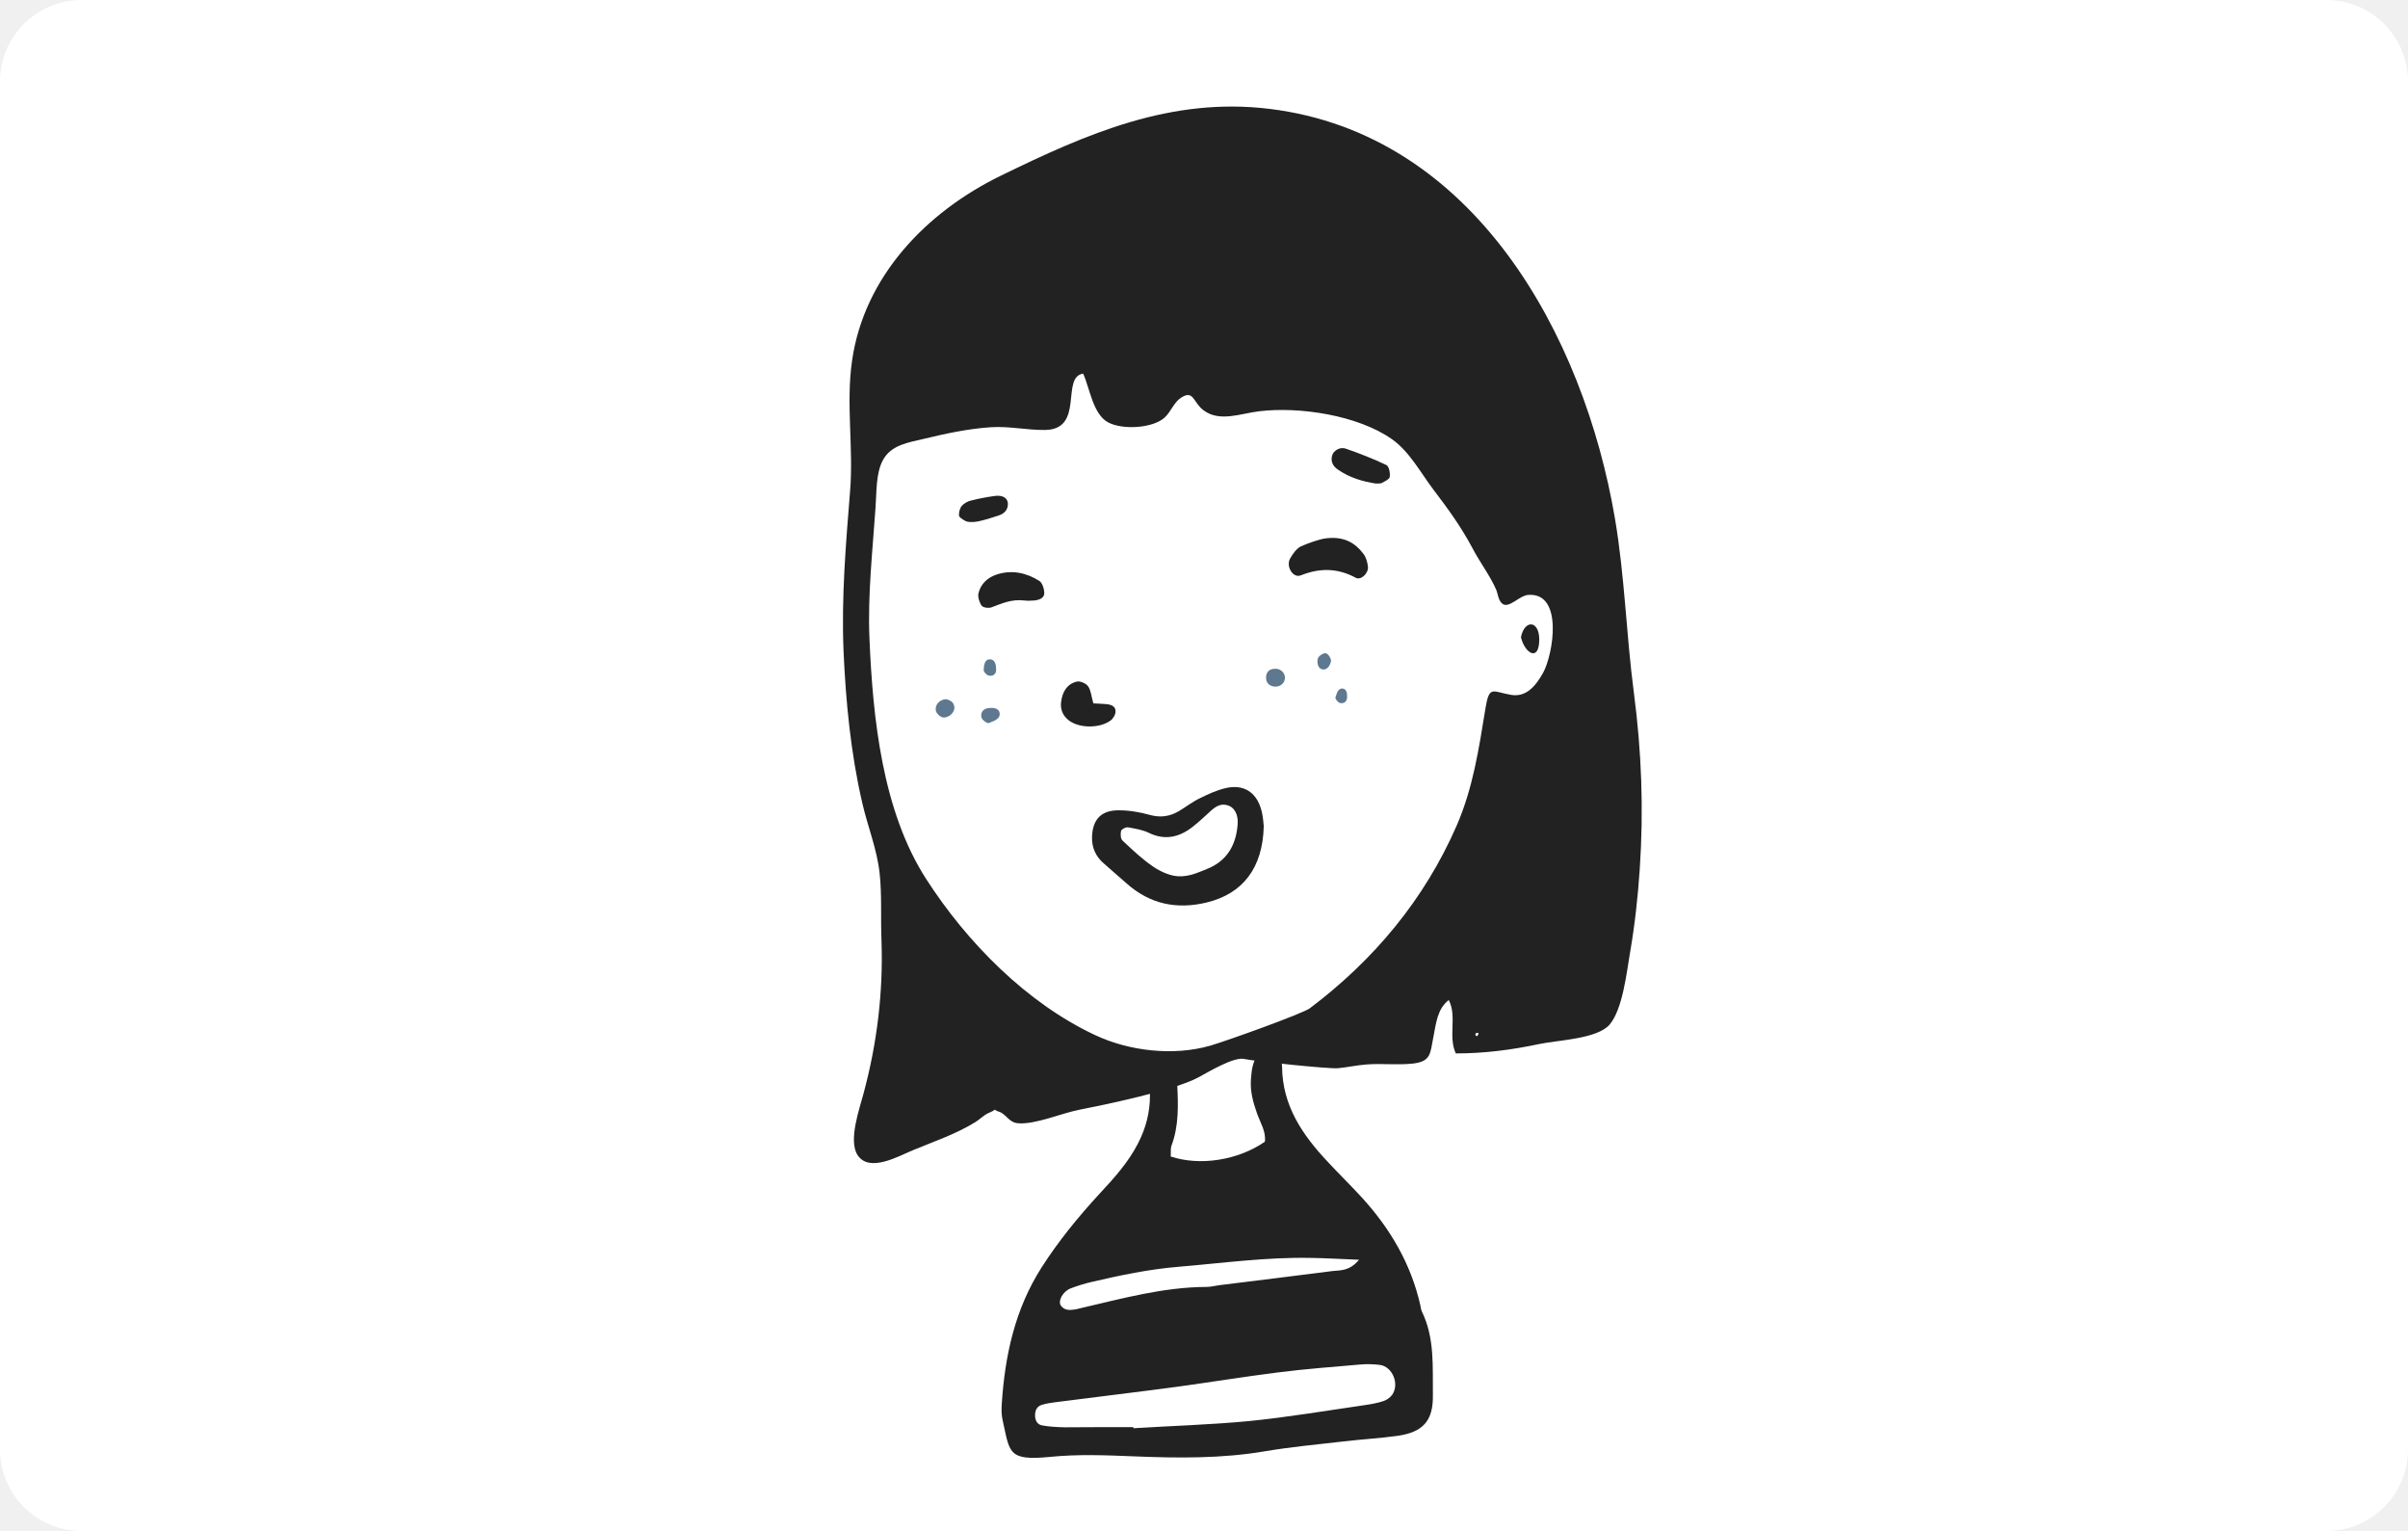
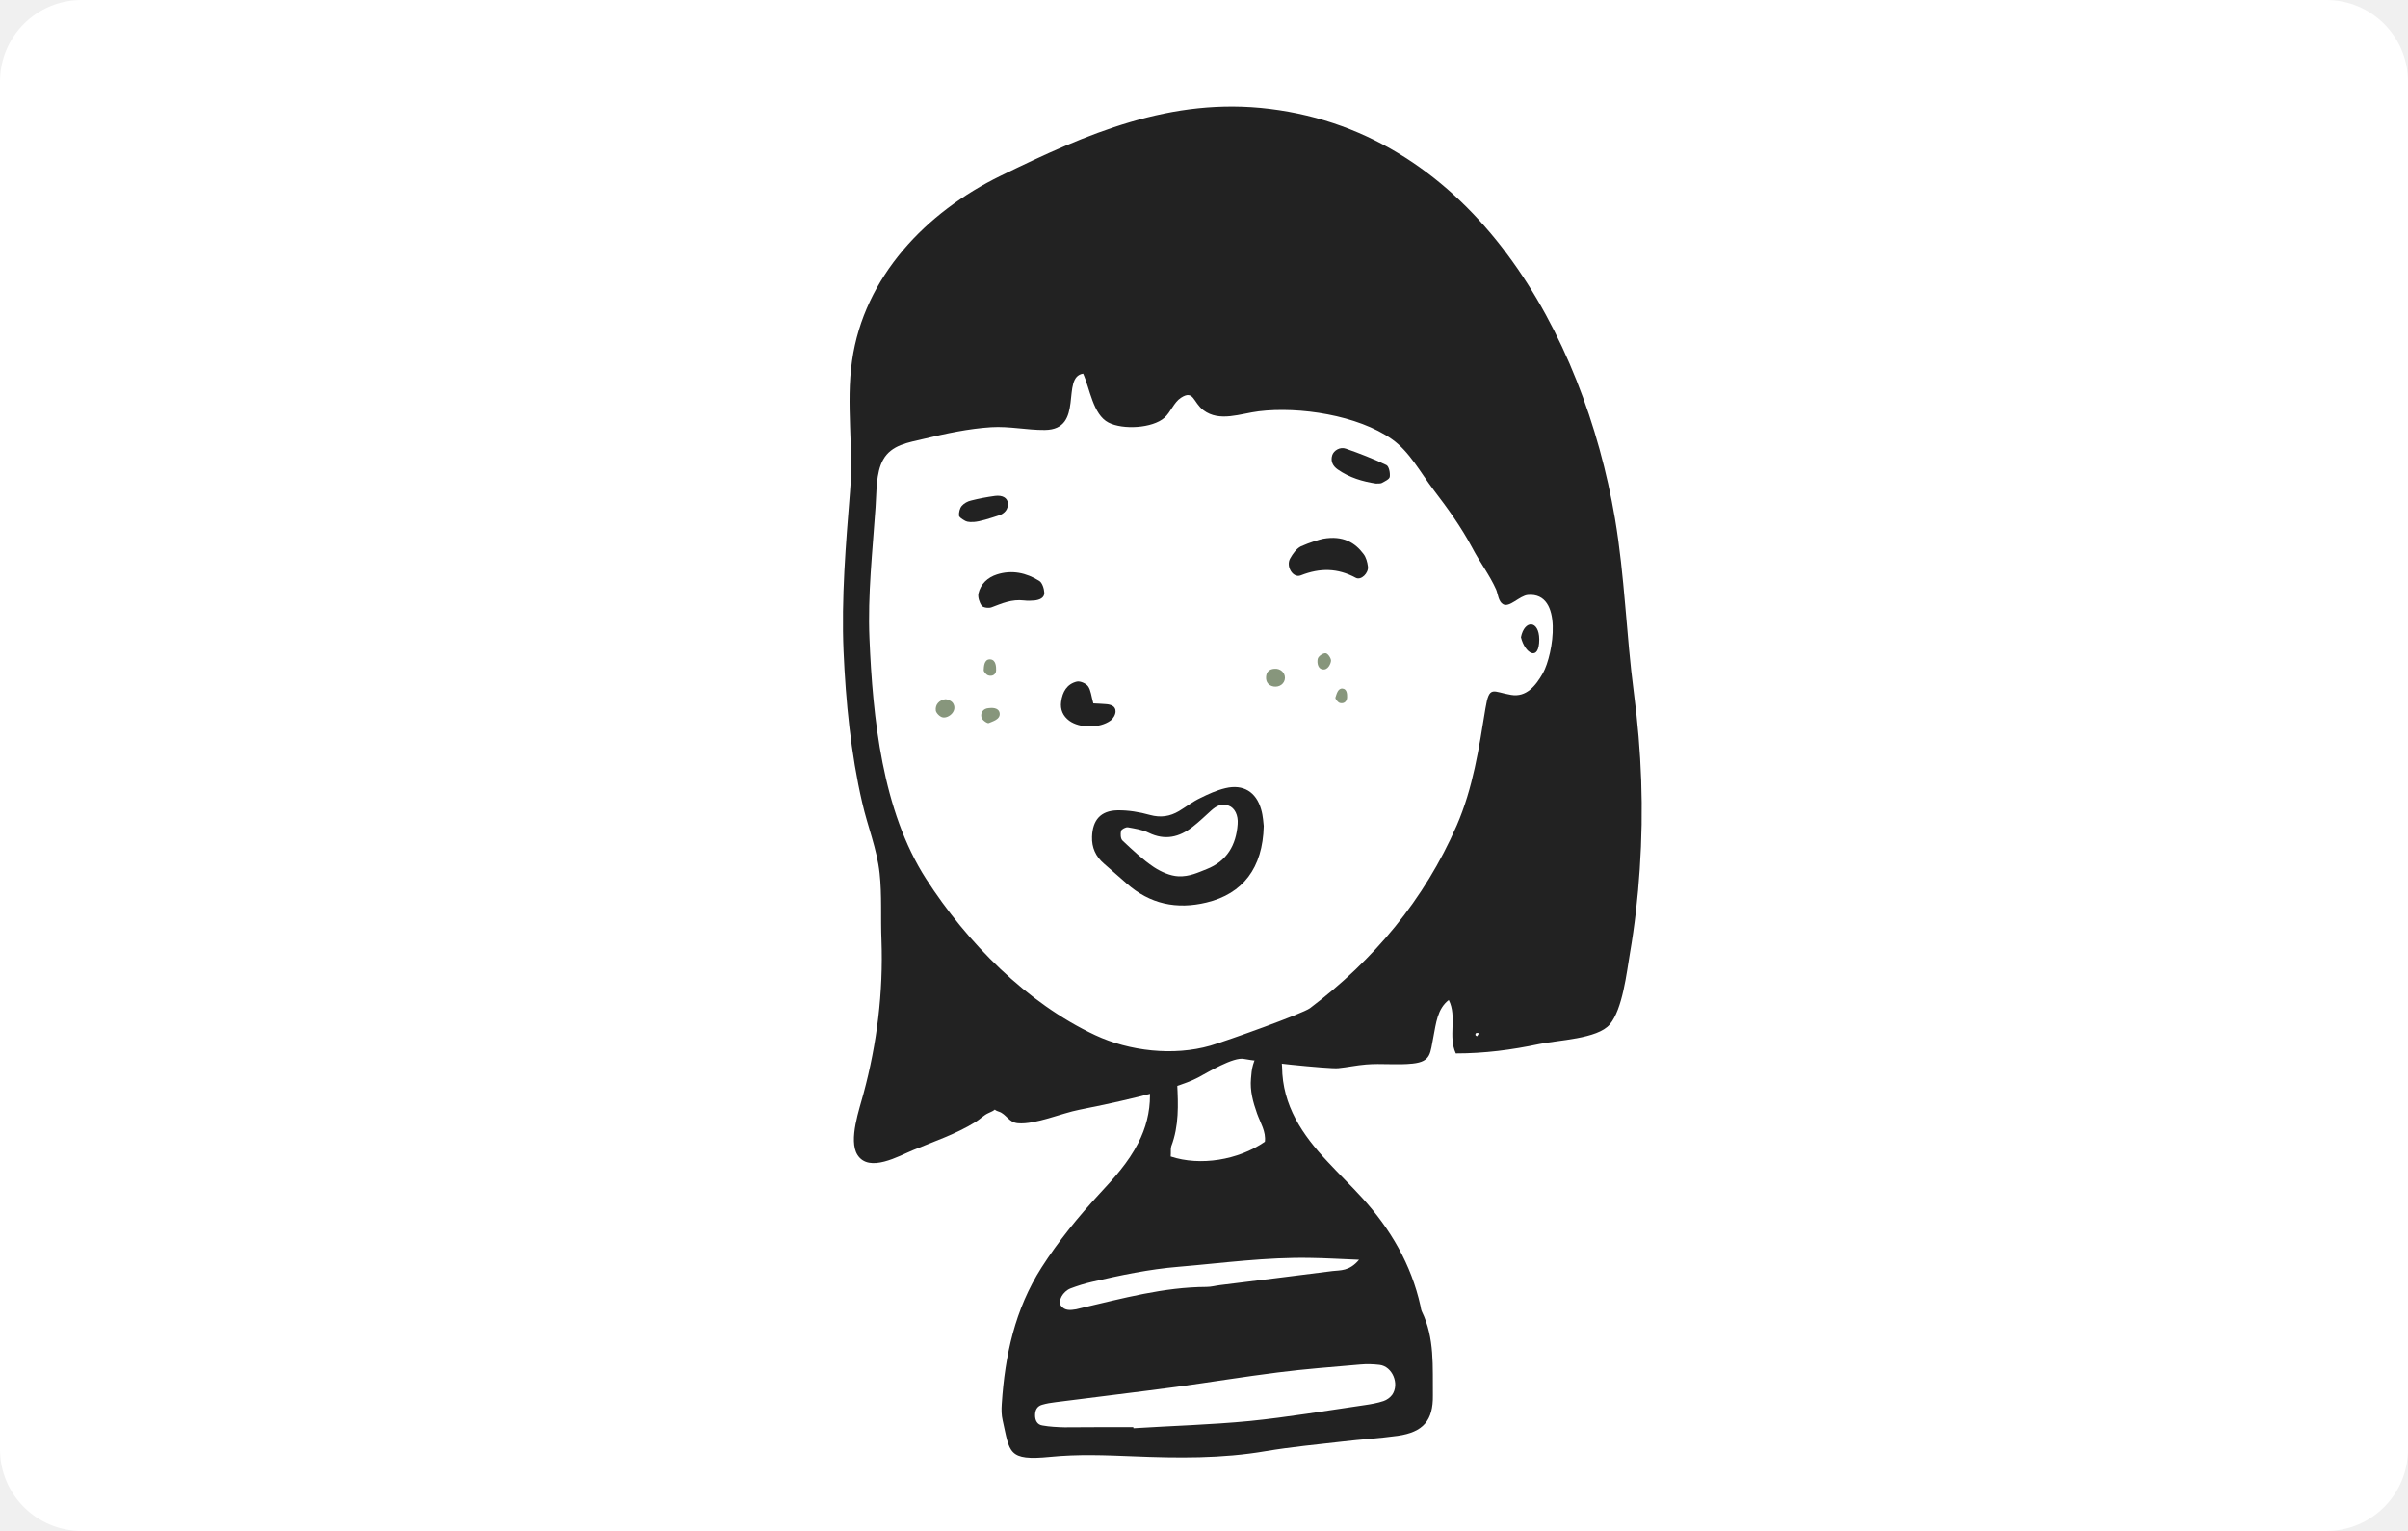
<svg xmlns="http://www.w3.org/2000/svg" width="236" height="150" viewBox="0 0 236 150" fill="none">
  <style>
  .bg { fill: #FFFFFF; }
  .ink { fill: #222222; }
-   .freckle { fill: #5E7890; }
+   .freckle { fill: #87967C; }
  @media (prefers-color-scheme: dark) {
-     .bg { fill: #181715; }
-     .ink { fill: #5E7890; }
+     .bg { fill: #161716; }
+     .ink { fill: #87967C; }
    .freckle { fill: #FFFFFF; }
  }
</style>
  <rect class="bg" width="236" height="150" rx="8" />
  <path d="M123.856 80.931C123.765 85.057 121.789 87.573 118.253 88.424C115.333 89.129 112.703 88.587 110.419 86.559C109.675 85.908 108.932 85.256 108.188 84.605C107.39 83.917 106.991 83.048 107.027 81.981C107.082 80.352 107.862 79.429 109.512 79.392C110.582 79.374 111.67 79.555 112.703 79.845C113.755 80.134 114.662 79.99 115.551 79.465C116.24 79.049 116.893 78.542 117.618 78.198C118.416 77.8 119.25 77.42 120.102 77.221C121.843 76.804 123.113 77.582 123.602 79.302C123.802 79.972 123.82 80.695 123.856 80.931ZM115.478 85.854C116.566 85.908 117.437 85.474 118.271 85.148C120.247 84.37 121.154 82.795 121.299 80.75C121.372 79.863 121.009 79.157 120.429 78.94C119.74 78.668 119.214 78.958 118.706 79.41C118.107 79.953 117.527 80.514 116.874 81.021C115.569 82.035 114.172 82.361 112.595 81.6C111.978 81.293 111.235 81.184 110.546 81.058C110.346 81.021 109.929 81.238 109.875 81.401C109.802 81.709 109.82 82.18 110.02 82.361C110.999 83.284 111.996 84.225 113.102 84.967C113.828 85.437 114.698 85.817 115.478 85.854Z" class="ink" />
  <path d="M129.677 52.787C131.654 52.443 132.814 53.185 133.63 54.271C133.884 54.597 134.011 55.068 134.066 55.502C134.156 56.136 133.395 56.896 132.869 56.606C131.092 55.647 129.369 55.629 127.483 56.371C126.721 56.678 125.996 55.484 126.449 54.706C126.703 54.253 127.066 53.746 127.501 53.529C128.39 53.131 129.333 52.86 129.677 52.787Z" class="ink" />
  <path d="M100.372 58.832C99.139 58.687 98.196 59.122 97.181 59.502C96.909 59.61 96.365 59.538 96.219 59.357C95.984 59.031 95.82 58.506 95.893 58.144C96.111 57.203 96.8 56.57 97.707 56.28C99.175 55.81 100.59 56.117 101.859 56.914C102.149 57.095 102.331 57.674 102.349 58.072C102.367 58.597 101.859 58.778 101.388 58.832C101.025 58.868 100.662 58.868 100.372 58.832Z" class="ink" />
  <path d="M107.154 68.913C107.717 68.949 108.061 68.949 108.406 68.986C108.877 69.022 109.349 69.185 109.331 69.71C109.331 70.017 109.095 70.415 108.841 70.596C107.771 71.375 105.812 71.356 104.797 70.615C104.18 70.162 103.89 69.51 103.999 68.75C104.126 67.791 104.561 67.013 105.54 66.778C105.867 66.705 106.447 66.959 106.647 67.248C106.919 67.646 106.955 68.207 107.154 68.913Z" class="ink" />
  <path d="M134.845 47.376C133.54 47.177 132.252 46.797 131.11 46C130.638 45.674 130.384 45.204 130.566 44.607C130.711 44.136 131.345 43.756 131.89 43.955C133.25 44.426 134.592 44.95 135.879 45.566C136.133 45.693 136.26 46.344 136.205 46.724C136.169 46.959 135.716 47.158 135.426 47.321C135.281 47.394 135.063 47.358 134.845 47.376Z" class="ink" />
  <path d="M95.44 51.14C94.878 51.176 94.678 51.086 94.533 50.995C94.315 50.869 94.007 50.688 93.989 50.507C93.971 50.199 94.061 49.801 94.261 49.566C94.479 49.312 94.841 49.113 95.168 49.041C95.948 48.842 96.727 48.697 97.525 48.588C98.269 48.498 98.722 48.787 98.776 49.276C98.831 49.928 98.432 50.308 97.924 50.489C96.981 50.796 96.038 51.104 95.44 51.14Z" class="ink" />
  <path d="M125.933 66.429C125.914 66.972 125.407 67.352 124.826 67.261C124.337 67.171 124.065 66.845 124.083 66.356C124.101 65.85 124.373 65.56 124.899 65.524C125.479 65.469 125.951 65.904 125.933 66.429Z" class="freckle" />
  <path d="M93.364 68.836C93.926 69.596 93.001 70.41 92.384 70.284C92.112 70.23 91.75 69.868 91.713 69.614C91.641 69.017 92.058 68.601 92.62 68.51C92.892 68.492 93.255 68.691 93.364 68.836Z" class="freckle" />
  <path d="M97.97 69.849C98.078 70.501 97.244 70.682 96.9 70.845C96.755 70.899 96.247 70.537 96.192 70.302C96.066 69.813 96.374 69.415 96.882 69.379C97.154 69.343 97.861 69.288 97.97 69.849Z" class="freckle" />
  <path d="M129.596 65.578C129.052 65.469 129.088 64.709 129.16 64.51C129.251 64.257 129.686 63.967 129.94 64.004C130.158 64.04 130.466 64.51 130.448 64.746C130.43 64.999 130.158 65.705 129.596 65.578Z" class="freckle" />
  <path d="M131.572 67.46C132.044 67.496 132.026 68.076 132.026 68.293C132.026 68.709 131.736 68.981 131.318 68.872C131.119 68.818 130.829 68.456 130.883 68.329C130.992 68.04 131.101 67.424 131.572 67.46Z" class="freckle" />
  <path d="M97.027 64.601C97.643 64.619 97.625 65.397 97.625 65.669C97.625 66.085 97.244 66.302 96.863 66.175C96.664 66.121 96.374 65.795 96.41 65.632C96.428 65.361 96.428 64.583 97.027 64.601Z" class="freckle" />
  <path d="M114.736 113.309C117.619 114.269 121.355 113.671 123.966 111.862C124.093 110.884 123.531 110.015 123.204 109.111C122.805 107.988 122.497 106.866 122.606 105.672C122.642 105.219 122.678 104.767 122.805 104.332C123.059 103.355 123.73 102.722 124.419 102.722C125.108 102.722 125.634 103.373 125.652 104.532C125.689 108.332 127.647 111.192 130.113 113.816C131.22 115.011 132.398 116.151 133.486 117.345C136.279 120.404 138.31 123.879 139.217 127.951C139.253 128.132 139.271 128.313 139.344 128.476C140.631 131.101 140.396 133.924 140.432 136.711C140.468 139.173 139.489 140.313 136.986 140.675C135.191 140.928 133.378 141.019 131.582 141.236C129.062 141.525 126.541 141.761 124.057 142.177C119.741 142.919 115.407 142.865 111.054 142.684C108.334 142.575 105.65 142.467 102.93 142.738C98.741 143.154 98.977 142.304 98.27 139.173C98.143 138.648 98.143 138.087 98.179 137.562C98.487 132.82 99.467 128.277 102.078 124.187C103.746 121.581 105.687 119.21 107.772 116.947C109.187 115.427 110.583 113.889 111.544 112.006C112.306 110.522 112.705 108.984 112.705 107.319C112.705 106.504 112.741 105.69 112.832 104.894C112.904 104.278 113.357 103.952 113.956 103.916C114.572 103.898 114.971 104.296 115.153 104.839C115.298 105.256 115.352 105.726 115.37 106.16C115.479 108.242 115.552 110.323 114.79 112.314C114.717 112.585 114.772 112.875 114.736 113.309ZM111.073 139.824C111.073 139.86 111.073 139.897 111.091 139.933C114.881 139.697 118.671 139.589 122.461 139.227C126.233 138.847 129.986 138.213 133.74 137.67C134.357 137.58 134.992 137.471 135.59 137.272C135.916 137.164 136.243 136.928 136.442 136.657C137.186 135.589 136.46 133.87 135.209 133.725C134.593 133.652 133.94 133.634 133.323 133.689C130.621 133.924 127.919 134.123 125.235 134.467C121.917 134.883 118.616 135.426 115.298 135.879C111.363 136.403 107.409 136.874 103.456 137.381C103.003 137.435 102.568 137.507 102.132 137.634C101.625 137.779 101.443 138.177 101.443 138.666C101.443 139.173 101.661 139.589 102.169 139.661C102.876 139.788 103.601 139.824 104.327 139.842C106.539 139.824 108.806 139.824 111.073 139.824ZM133.196 123.427C131.347 123.354 129.914 123.264 128.481 123.246C124.129 123.155 119.831 123.752 115.515 124.114C112.614 124.35 109.803 124.947 106.992 125.599C106.285 125.761 105.596 125.979 104.925 126.232C104.145 126.54 103.656 127.481 103.982 127.933C104.363 128.44 104.925 128.368 105.469 128.277C105.65 128.241 105.814 128.187 105.995 128.15C110.039 127.209 114.047 126.105 118.254 126.087C118.707 126.087 119.142 125.96 119.596 125.906C123.259 125.454 126.94 125.001 130.603 124.531C131.365 124.44 132.235 124.567 133.196 123.427Z" class="ink" />
  <path d="M142.679 103.21C141.9 101.527 142.824 99.627 141.99 97.98C140.866 98.831 140.739 100.296 140.485 101.582C140.159 103.156 140.304 104.007 138.454 104.206C136.949 104.369 135.389 104.17 133.884 104.296C132.959 104.369 132.071 104.568 131.146 104.658C130.257 104.749 122.913 103.971 121.934 103.753C120.9 103.518 118.289 105.111 117.437 105.563C115.061 106.848 108.007 108.296 105.776 108.731C104.072 109.056 101.46 110.197 99.774 110.052C98.849 109.979 98.631 109.147 97.888 108.912C96.891 108.586 98.287 108.459 96.836 109.074C96.455 109.237 95.929 109.744 95.585 109.943C93.717 111.101 91.523 111.844 89.51 112.676C88.095 113.255 85.176 114.956 84.033 113.147C83.127 111.699 84.251 108.604 84.632 107.138C85.956 102.233 86.572 97.202 86.391 92.134C86.3 89.962 86.445 87.7 86.209 85.564C85.956 83.193 85.031 80.967 84.505 78.65C83.38 73.818 82.891 68.732 82.673 63.791C82.456 58.561 82.891 53.385 83.308 48.19C83.671 43.901 82.891 39.611 83.507 35.34C84.686 27.105 90.761 20.789 98.069 17.223C106.52 13.097 114.771 9.477 124.454 10.671C144.438 13.133 155.21 32.77 158.275 50.796C159.236 56.443 159.381 62.162 160.125 67.827C160.886 73.637 161.104 79.284 160.705 85.166C160.523 87.917 160.215 90.686 159.744 93.401C159.417 95.301 159.036 98.849 157.767 100.369C156.57 101.799 152.653 101.907 150.876 102.287C148.138 102.867 145.472 103.21 142.679 103.21ZM106.157 36.607C103.927 36.933 106.338 42.091 102.403 42.127C100.644 42.145 98.94 41.747 97.144 41.856C94.914 42 92.72 42.471 90.543 42.996C89.038 43.358 87.37 43.575 86.554 45.041C85.829 46.326 85.919 48.245 85.81 49.692C85.52 53.982 85.031 58.253 85.212 62.542C85.538 70.307 86.463 79.429 90.761 86.107C94.751 92.315 100.608 98.269 107.336 101.419C110.691 102.993 115.025 103.482 118.615 102.45C120.284 101.962 127.701 99.301 128.39 98.776C134.646 94.052 139.597 88.152 142.77 80.876C144.366 77.203 144.946 73.329 145.581 69.42C145.962 67.067 146.306 67.791 148.102 68.081C149.589 68.334 150.513 67.194 151.221 65.945C152.236 64.117 153.252 58 149.752 58.289C148.918 58.362 147.938 59.574 147.304 59.194C146.85 58.923 146.814 58.199 146.633 57.764C145.998 56.335 145.019 55.068 144.293 53.674C143.205 51.629 141.881 49.801 140.485 47.973C139.234 46.326 138.146 44.245 136.423 43.032C133.086 40.679 127.32 39.81 123.366 40.299C121.589 40.516 119.522 41.385 117.944 40.191C116.911 39.412 117.001 38.145 115.732 38.978C115.043 39.43 114.735 40.39 114.118 40.933C112.939 41.964 110.056 42.127 108.641 41.403C107.118 40.625 106.81 38.037 106.157 36.607ZM144.656 101.22C144.547 101.364 144.583 101.473 144.765 101.527C144.982 101.256 144.946 101.147 144.656 101.22Z" class="ink" />
  <path d="M149.063 62.434C149.407 60.696 150.84 60.751 150.858 62.633C150.858 64.895 149.443 64.027 149.063 62.434Z" class="ink" />
</svg>
